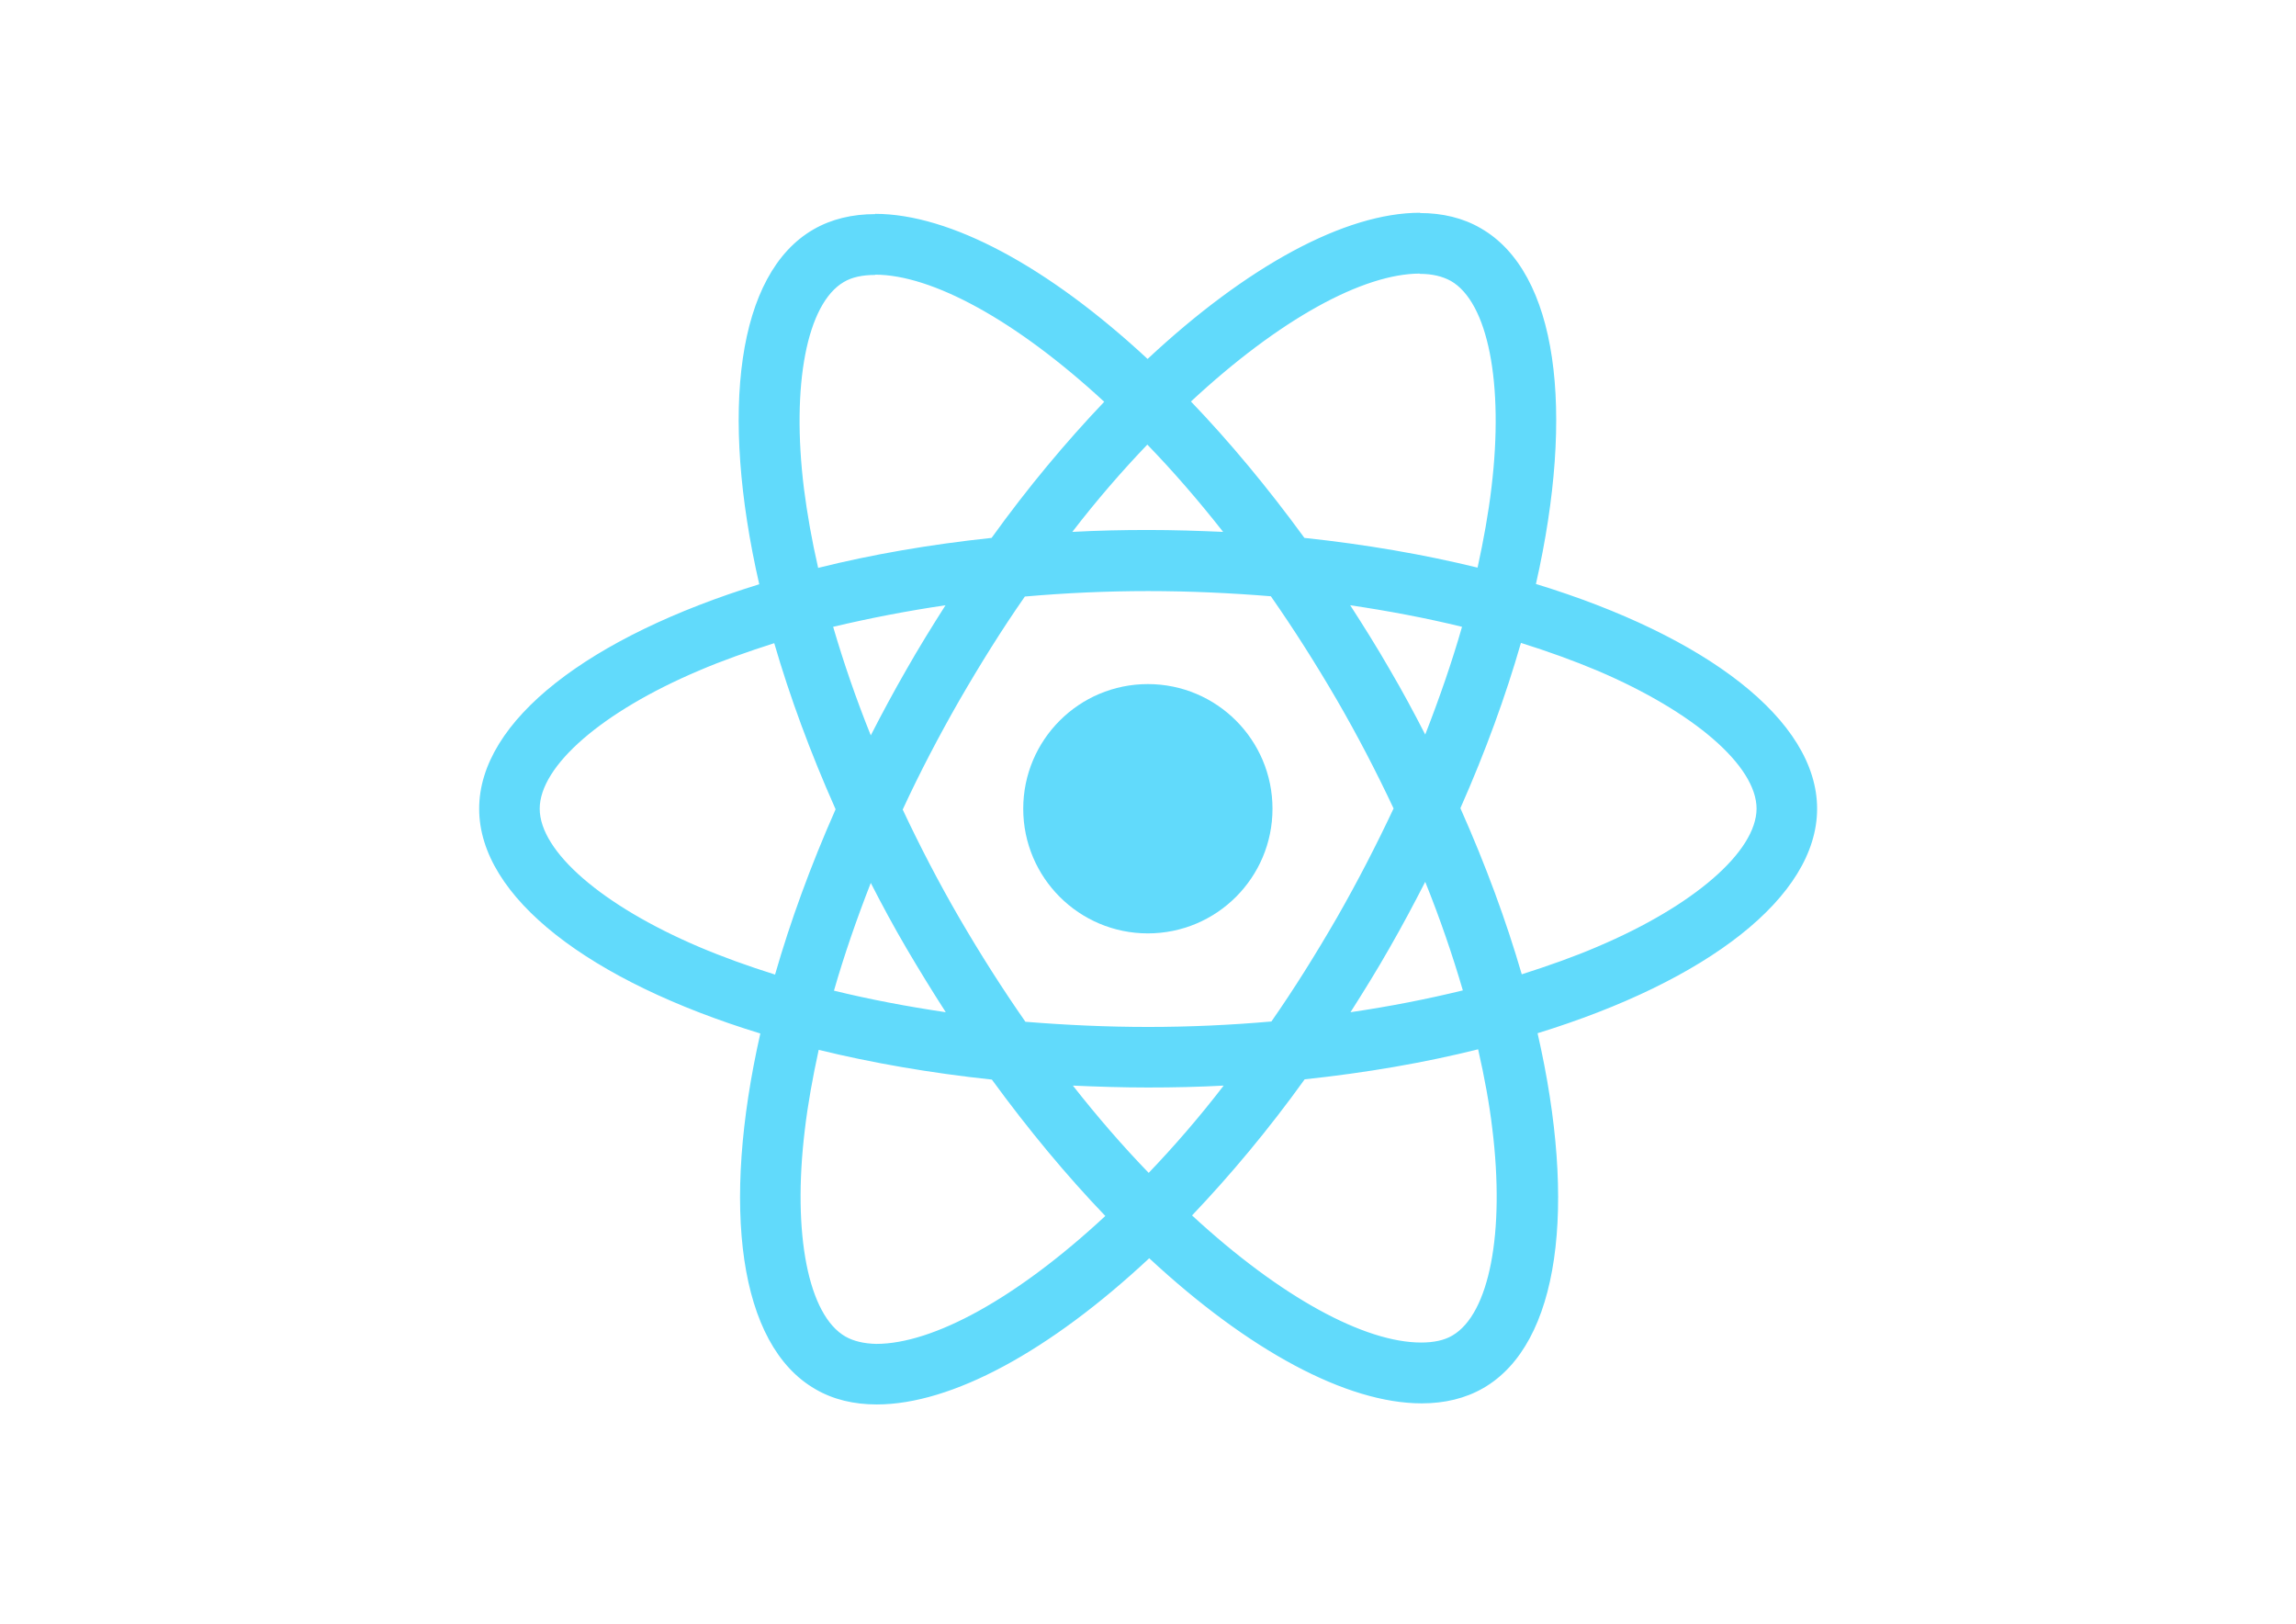
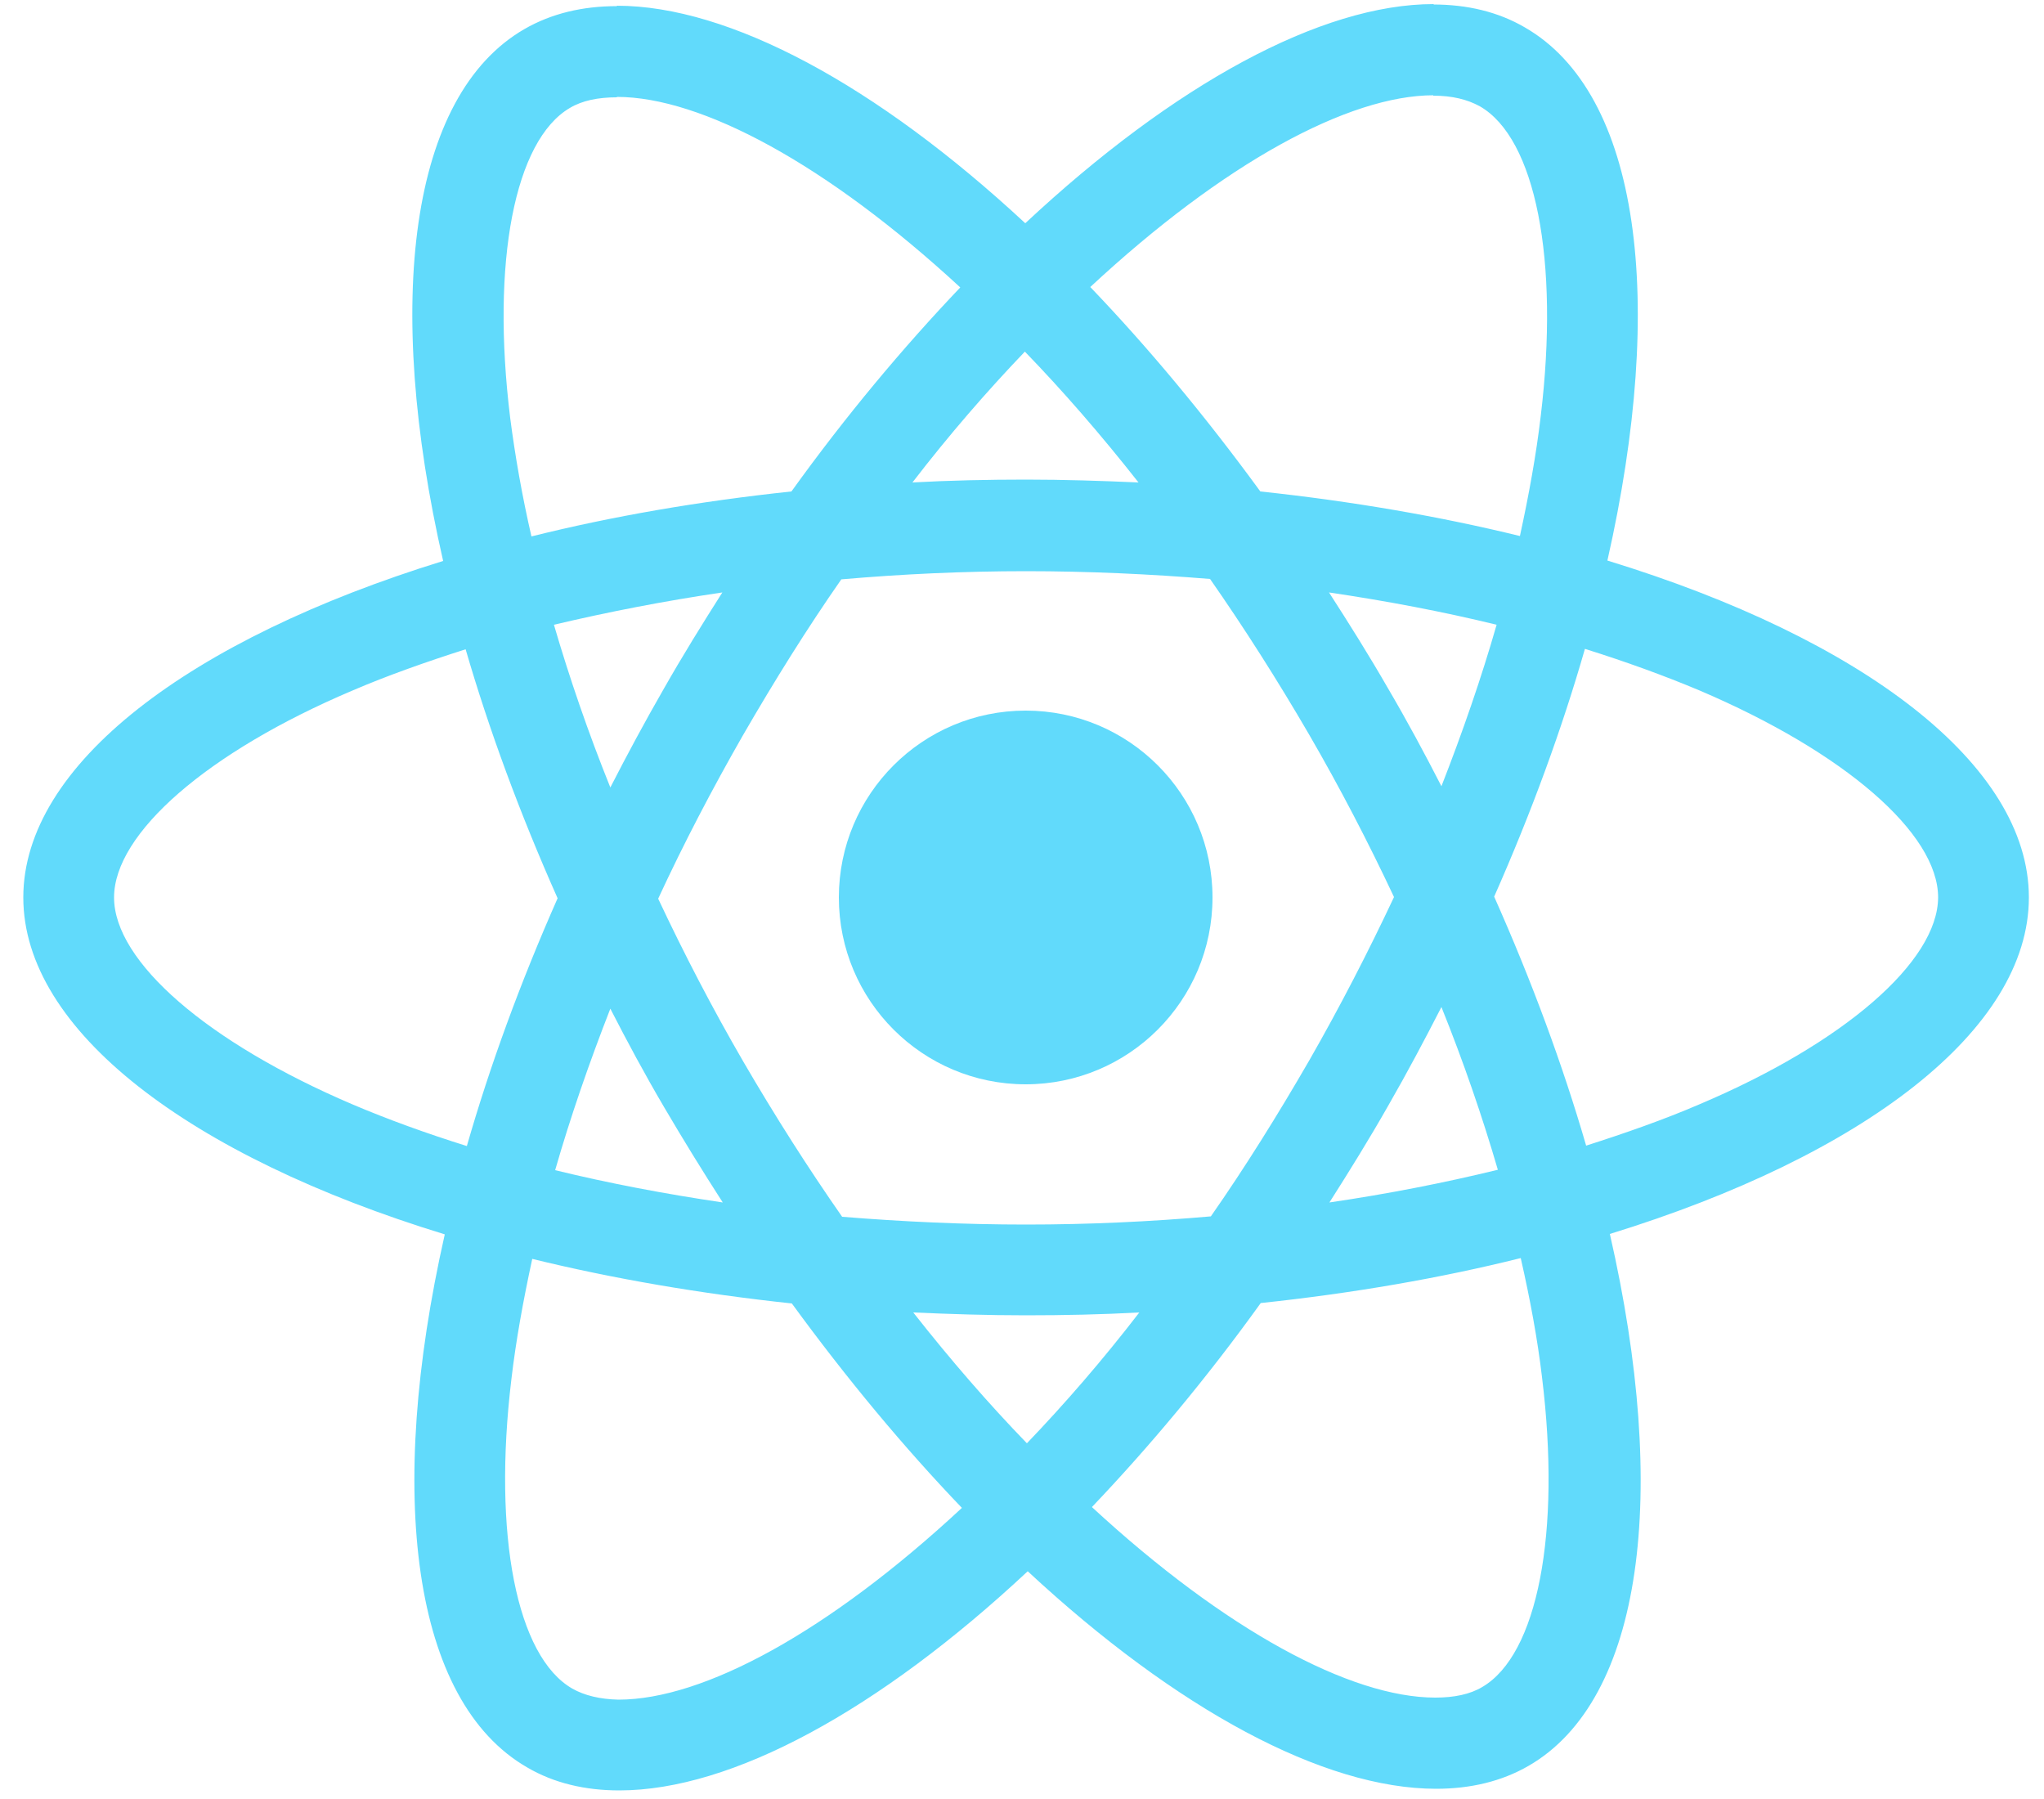
- <svg xmlns="http://www.w3.org/2000/svg" viewBox="0 0 841.9 595.3">
+ <svg xmlns="http://www.w3.org/2000/svg" viewBox="170 77 500 440">
  <g fill="#61DAFB">
    <path d="M666.3 296.5c0-32.5-40.7-63.3-103.1-82.4 14.4-63.6 8-114.2-20.2-130.4-6.5-3.8-14.1-5.6-22.4-5.6v22.3c4.6 0 8.3.9 11.4 2.6 13.6 7.8 19.5 37.5 14.9 75.7-1.1 9.4-2.9 19.3-5.1 29.4-19.6-4.8-41-8.5-63.5-10.9-13.5-18.5-27.5-35.3-41.6-50 32.6-30.3 63.2-46.9 84-46.9V78c-27.5 0-63.5 19.6-99.9 53.6-36.4-33.8-72.4-53.2-99.9-53.2v22.3c20.7 0 51.4 16.5 84 46.6-14 14.7-28 31.4-41.3 49.9-22.6 2.4-44 6.1-63.6 11-2.3-10-4-19.7-5.2-29-4.7-38.2 1.1-67.9 14.6-75.8 3-1.8 6.9-2.6 11.5-2.6V78.5c-8.4 0-16 1.8-22.6 5.6-28.1 16.2-34.4 66.7-19.9 130.1-62.2 19.2-102.7 49.9-102.7 82.3 0 32.5 40.7 63.3 103.1 82.4-14.4 63.6-8 114.2 20.2 130.4 6.5 3.8 14.1 5.6 22.5 5.6 27.5 0 63.5-19.6 99.9-53.6 36.4 33.8 72.4 53.2 99.9 53.2 8.4 0 16-1.8 22.6-5.6 28.1-16.2 34.4-66.7 19.9-130.1 62-19.1 102.5-49.9 102.5-82.3zm-130.2-66.7c-3.7 12.9-8.3 26.2-13.5 39.5-4.1-8-8.4-16-13.1-24-4.6-8-9.5-15.8-14.4-23.4 14.2 2.1 27.9 4.7 41 7.9zm-45.8 106.5c-7.8 13.5-15.8 26.3-24.1 38.2-14.9 1.3-30 2-45.2 2-15.1 0-30.2-.7-45-1.9-8.3-11.9-16.4-24.6-24.2-38-7.6-13.1-14.5-26.4-20.8-39.8 6.2-13.4 13.2-26.8 20.7-39.9 7.8-13.5 15.8-26.3 24.1-38.2 14.9-1.3 30-2 45.2-2 15.1 0 30.2.7 45 1.9 8.3 11.9 16.4 24.6 24.2 38 7.6 13.1 14.5 26.4 20.8 39.8-6.3 13.4-13.2 26.8-20.7 39.9zm32.3-13c5.4 13.4 10 26.8 13.8 39.8-13.1 3.2-26.9 5.9-41.2 8 4.9-7.7 9.8-15.6 14.4-23.7 4.6-8 8.9-16.1 13-24.1zM421.2 430c-9.3-9.6-18.6-20.3-27.8-32 9 .4 18.2.7 27.5.7 9.4 0 18.7-.2 27.8-.7-9 11.7-18.3 22.4-27.5 32zm-74.4-58.9c-14.2-2.1-27.9-4.7-41-7.9 3.7-12.9 8.3-26.2 13.5-39.5 4.1 8 8.4 16 13.1 24 4.7 8 9.5 15.8 14.4 23.4zM420.7 163c9.3 9.6 18.6 20.3 27.8 32-9-.4-18.2-.7-27.5-.7-9.4 0-18.7.2-27.8.7 9-11.7 18.3-22.4 27.5-32zm-74 58.9c-4.9 7.7-9.8 15.6-14.4 23.7-4.6 8-8.9 16-13 24-5.4-13.4-10-26.8-13.8-39.8 13.1-3.1 26.9-5.8 41.2-7.9zm-90.5 125.2c-35.4-15.1-58.3-34.9-58.3-50.6 0-15.7 22.9-35.6 58.3-50.6 8.6-3.7 18-7 27.7-10.1 5.7 19.6 13.2 40 22.5 60.9-9.2 20.8-16.6 41.1-22.2 60.6-9.9-3.1-19.3-6.5-28-10.2zM310 490c-13.6-7.8-19.5-37.5-14.9-75.7 1.1-9.4 2.9-19.3 5.1-29.4 19.6 4.8 41 8.5 63.5 10.9 13.5 18.5 27.5 35.3 41.6 50-32.6 30.3-63.2 46.9-84 46.9-4.5-.1-8.3-1-11.3-2.7zm237.2-76.2c4.7 38.2-1.1 67.9-14.6 75.8-3 1.8-6.9 2.6-11.5 2.6-20.7 0-51.4-16.5-84-46.6 14-14.7 28-31.4 41.3-49.9 22.6-2.4 44-6.1 63.6-11 2.3 10.1 4.1 19.8 5.2 29.1zm38.5-66.7c-8.6 3.7-18 7-27.7 10.1-5.7-19.6-13.2-40-22.5-60.9 9.2-20.8 16.6-41.1 22.2-60.6 9.9 3.1 19.3 6.5 28.1 10.2 35.4 15.1 58.3 34.9 58.3 50.6-.1 15.7-23 35.6-58.4 50.6zM320.8 78.4z" />
    <circle cx="420.9" cy="296.5" r="45.7" />
    <path d="M520.5 78.1z" />
  </g>
</svg>
